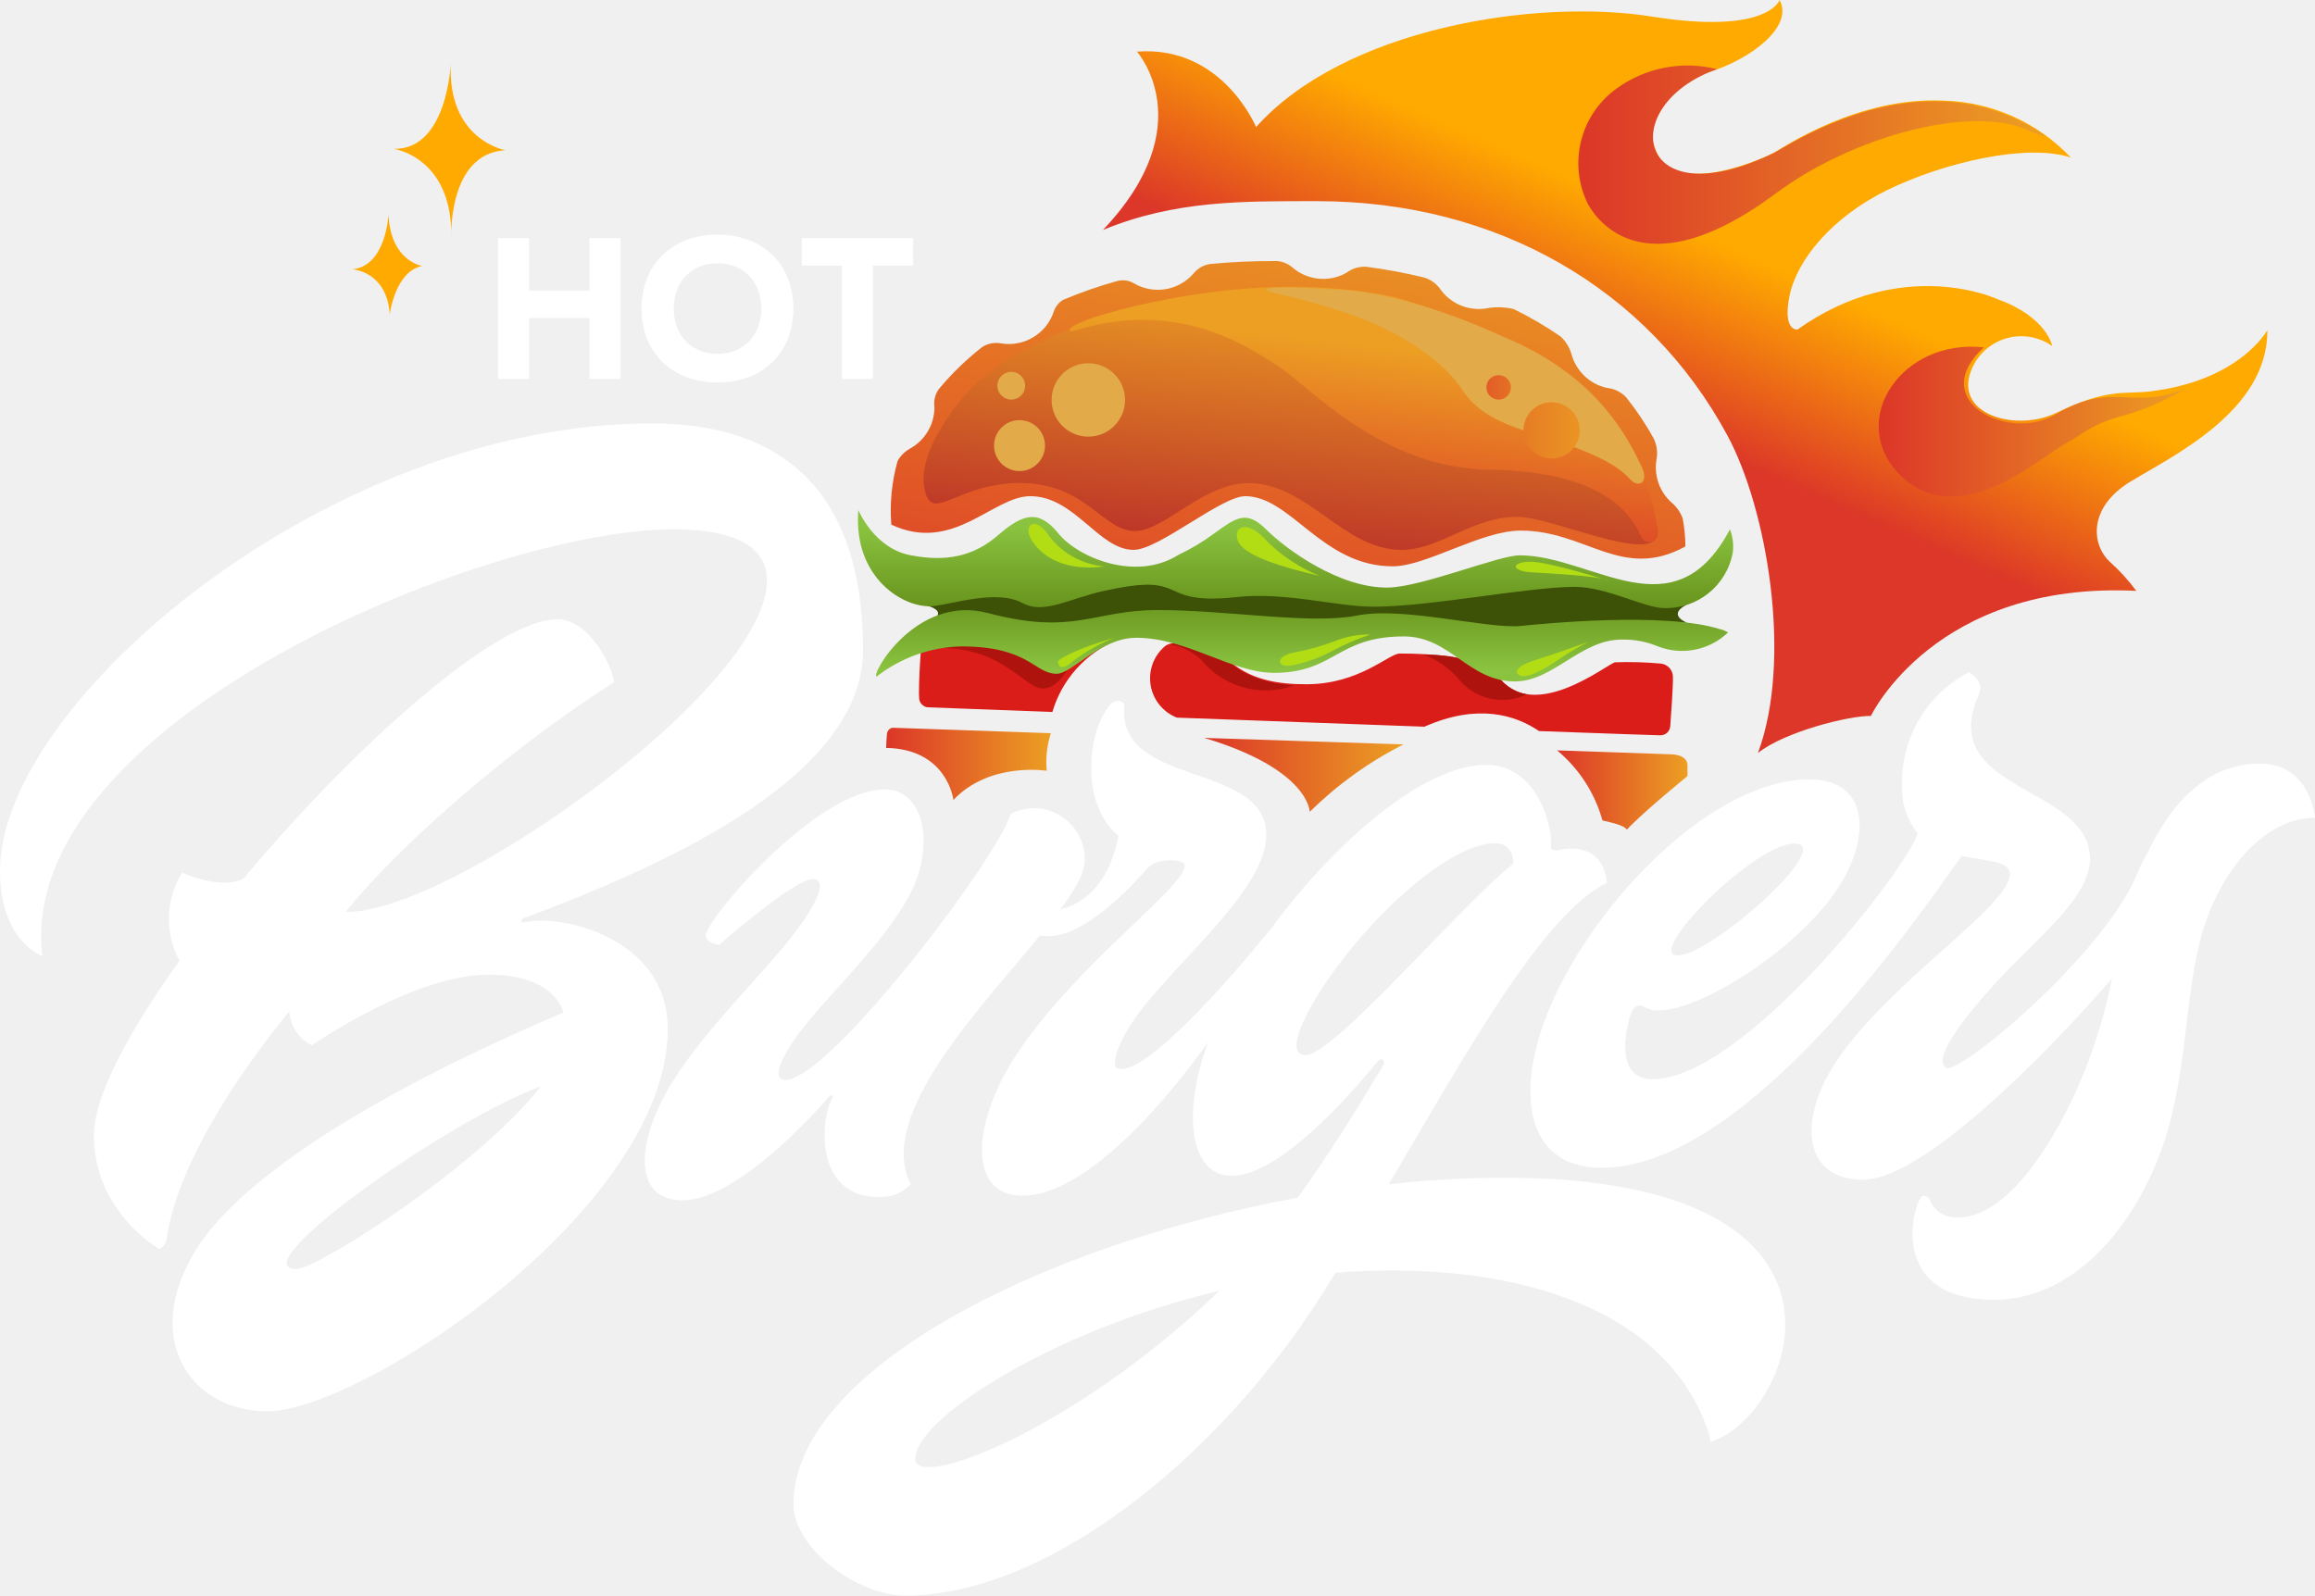
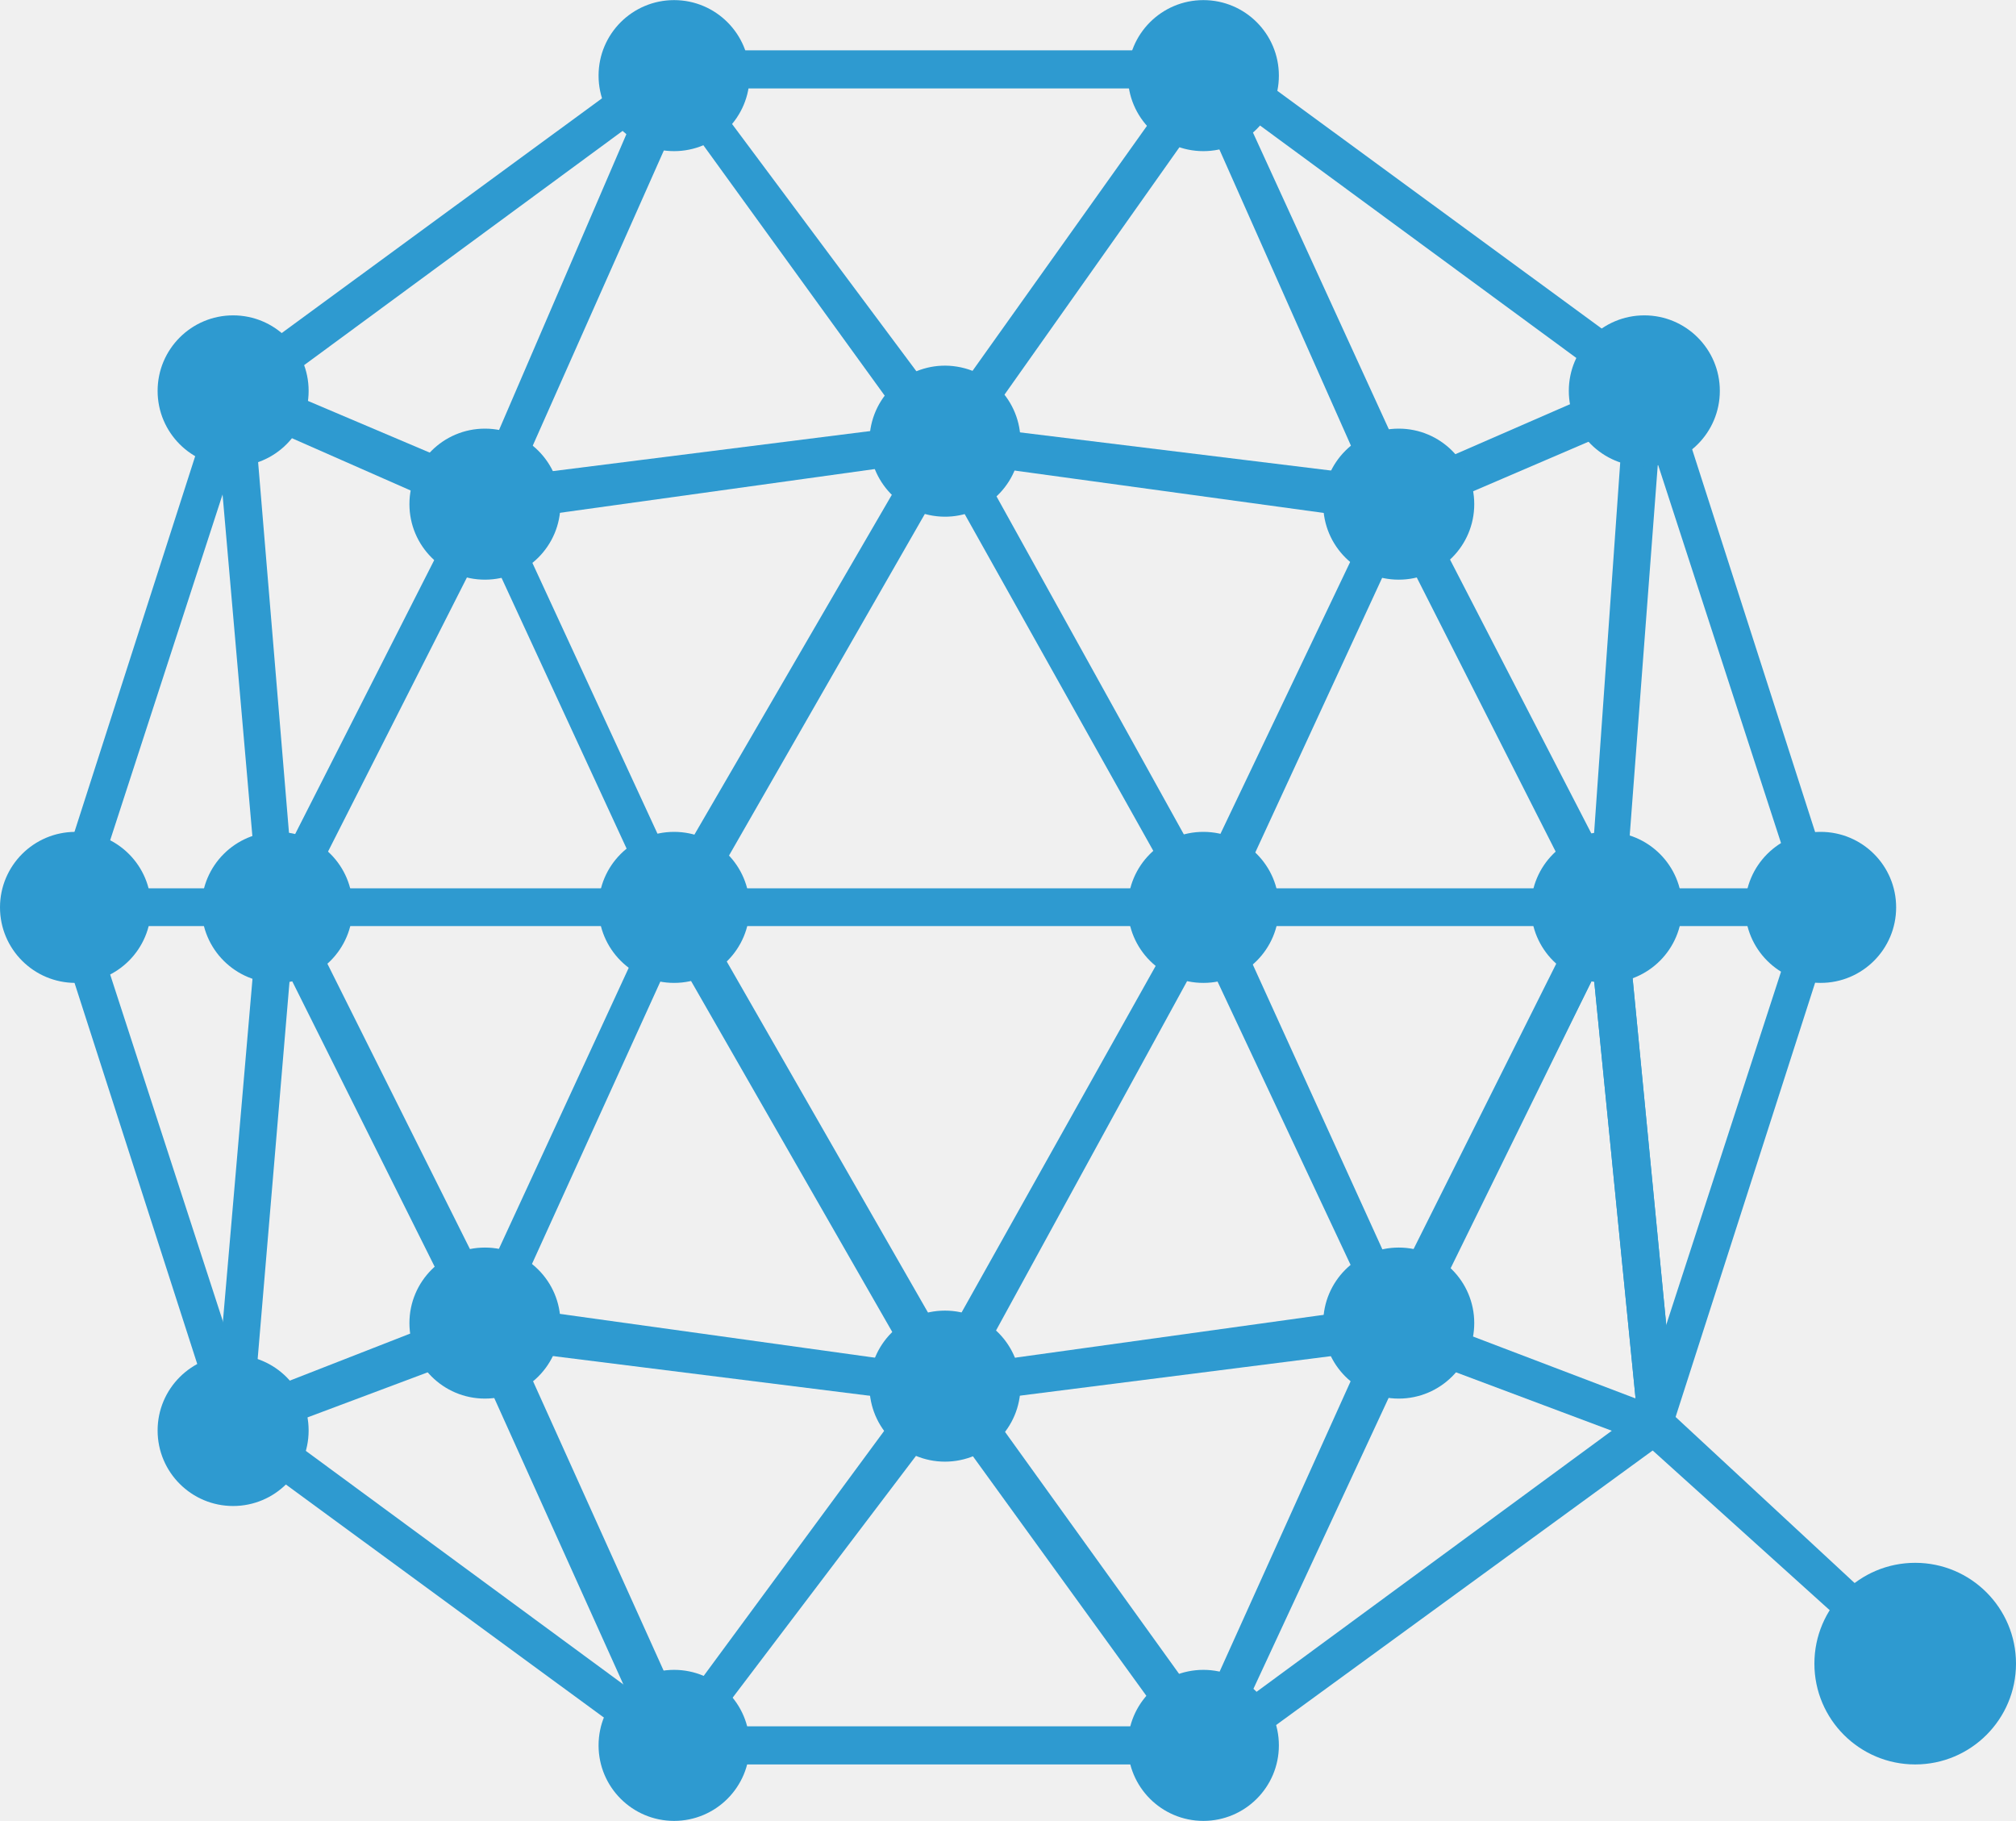
- <svg xmlns="http://www.w3.org/2000/svg" xmlns:xlink="http://www.w3.org/1999/xlink" width="212.053" height="146.188" viewBox="0 0 212.053 146.188">
-   <defs>
-     <linearGradient id="linear-gradient" x1="0.214" y1="1.402" x2="0.895" y2="-0.175" gradientUnits="objectBoundingBox">
-       <stop offset="0.007" stop-color="#dc3728" />
-       <stop offset="1" stop-color="#ec9f23" />
-     </linearGradient>
-     <linearGradient id="linear-gradient-2" x1="0.432" y1="0.97" x2="0.739" y2="-0.072" gradientUnits="objectBoundingBox">
-       <stop offset="0.007" stop-color="#be3728" />
-       <stop offset="1" stop-color="#ec9f23" />
-     </linearGradient>
-     <linearGradient id="linear-gradient-3" x1="0.395" y1="0.513" x2="0.527" y2="0.32" gradientUnits="objectBoundingBox">
-       <stop offset="0" stop-color="#dc3728" />
-       <stop offset="1" stop-color="#fa0" />
-     </linearGradient>
-     <linearGradient id="linear-gradient-4" x1="0.381" y1="1.027" x2="0.584" y2="0.252" xlink:href="#linear-gradient" />
-     <linearGradient id="linear-gradient-5" x1="0.5" y1="0.164" x2="0.5" y2="1.007" gradientUnits="objectBoundingBox">
-       <stop offset="0.007" stop-color="#8ac340" />
-       <stop offset="0.989" stop-color="#68931c" />
-     </linearGradient>
-     <linearGradient id="linear-gradient-6" x1="0" y1="0.5" x2="1" y2="0.5" xlink:href="#linear-gradient" />
-     <linearGradient id="linear-gradient-8" x1="-1.87" y1="-3.665" x2="3.229" y2="-3.665" xlink:href="#linear-gradient" />
-     <linearGradient id="linear-gradient-9" x1="-2.832" y1="-11.108" x2="1.423" y2="-11.108" xlink:href="#linear-gradient" />
-     <linearGradient id="linear-gradient-13" x1="0.5" y1="0.833" x2="0.5" y2="-0.195" xlink:href="#linear-gradient-5" />
-   </defs>
-   <g id="Group_1312" data-name="Group 1312" transform="translate(-975.838 -83.986)">
-     <path id="Path_3748" data-name="Path 3748" d="M1176.568,141.186a4.358,4.358,0,0,1,.067-.76,3.054,3.054,0,0,0-.265-1.894,26.521,26.521,0,0,0-2.554-3.812,2.841,2.841,0,0,0-1.765-.827,4.338,4.338,0,0,1-3.2-3.051,3.581,3.581,0,0,0-.992-1.642,32.481,32.481,0,0,0-4.338-2.537,6.22,6.22,0,0,0-2.214-.1,4.339,4.339,0,0,1-4.385-1.577,2.839,2.839,0,0,0-1.668-1.226,50.9,50.9,0,0,0-5.162-.956,2.731,2.731,0,0,0-1.9.568,4.326,4.326,0,0,1-4.92-.517,2.4,2.4,0,0,0-1.476-.581q-3.2-.007-6.114.278a2.441,2.441,0,0,0-1.484.891,4.33,4.33,0,0,1-5.457.861,1.993,1.993,0,0,0-1.507-.2,40.421,40.421,0,0,0-4.956,1.726,1.954,1.954,0,0,0-.874,1.122,4.333,4.333,0,0,1-4.816,2.865,2.406,2.406,0,0,0-1.727.336,26.206,26.206,0,0,0-3.979,3.863,2.277,2.277,0,0,0-.393,1.65,4.331,4.331,0,0,1-2.275,3.813,2.906,2.906,0,0,0-1.1,1.115,16.664,16.664,0,0,0-.576,5.832c5.677,2.668,9.3-2.607,12.719-2.607,4.1,0,6.266,4.918,9.479,4.918,2.3,0,8.025-4.918,10.223-4.918,4.183,0,7.043,6.426,13.5,6.426,3.092,0,8.093-3.274,11.731-3.274,6,0,9.275,4.637,15.084,1.455a13.789,13.789,0,0,0-.247-2.568,3.465,3.465,0,0,0-1.092-1.518A4.322,4.322,0,0,1,1176.568,141.186Z" transform="translate(-49.056 -14.371)" fill="url(#linear-gradient)" />
-     <path id="Path_3749" data-name="Path 3749" d="M1128.4,130.177s-7.881,1.94-12.791,6.669c0,0-4.942,5.158-4.266,9.078.607,3.516,2.861-.409,8.752-.409,6.062,0,7.577,4.4,10.548,4.4,2.667,0,6.3-4.391,10.366-4.391,5.517,0,8.669,6.118,14.064,6.118,3.455,0,6.524-3.031,10.537-3.031,3.686,0,14.386,5.349,12.75.5-.866-2.567-4.858-6.441-21.347-8.2C1157.015,140.907,1140.1,128.419,1128.4,130.177Z" transform="translate(-50.841 -17.275)" fill="url(#linear-gradient-2)" />
-     <path id="Path_3750" data-name="Path 3750" d="M1110.8,170.626s2.364.364,1.394,1.273l11.458,2.182,9.154-1.576,21.763-.121,9.7,2.243s13.215-2,13.4-1.94,3.334-.364,3.334-.364-1.758-.667-.121-1.576.667-1.758.667-1.758l-20.248-.182-9.093,1.7-6.366-2.243-10.669-.909-7.154.3-11.882-.061Z" transform="translate(-50.661 -31.293)" fill="#3d5107" />
-     <g id="Group_1308" data-name="Group 1308" transform="translate(975.838 122.784)">
-       <path id="Path_3751" data-name="Path 3751" d="M1023.911,191.807c-.667,0-.122-.364-.122-.364,13.58-5.093,31.1-13.094,31.1-24.612,0-11.639-4.79-20.732-19.4-20.732-29.523,0-59.651,25.521-59.651,40.98,0,6.5,3.88,7.82,3.88,7.82-2.546-21.278,40.495-39.1,57.833-39.1,11.959,0,9.9,7.216,2.728,14.913-9.03,9.695-26.089,20.352-32.774,20.129,4.362-5.469,14.263-14.457,24.59-21.039-.182-1.515-2.3-5.759-5.213-5.759-5.627,0-18.608,11.641-28.744,23.767-.734.383-2.389.763-5.629-.549a8.116,8.116,0,0,0-.234,8.077c-4.663,6.491-7.834,12.433-7.834,15.99,0,7.031,6.007,10.426,6.007,10.426a1.691,1.691,0,0,0,.607-.667c1.082-8.3,8.954-18.3,11.288-21.113a3.759,3.759,0,0,0,2.048,3.108c.849-.545,9.518-6.481,16.247-6.481,3.91,0,6.141,1.425,6.827,3.466-17.073,7.246-29.542,15.062-33.682,21.747-5,8.072-.568,14.791,6.547,14.791,8.608,0,36.676-18.55,36.676-35.039C1037.005,193.262,1027.305,191.019,1023.911,191.807ZM1003,223.573c-5.247,0,13.716-13.57,22.394-16.74C1019.452,214.37,1004.852,223.573,1003,223.573Z" transform="translate(-975.838 -146.099)" fill="#fff" />
-       <path id="Path_3752" data-name="Path 3752" d="M1149.09,230.478a97.932,97.932,0,0,0-10.548.6c7.459-12.66,14.064-24.607,19.975-27.634-.394-4.123-4.486-2.971-4.486-2.971-.849.121-.607-.485-.607-.485,0-2.425-1.576-7.335-6-7.335-5.6,0-13.76,6.965-19.563,14.878-.46.539-.994,1.181-1.593,1.914-1.637,2-10.048,11.851-12.549,11.033-.74-.242.088-2.783,2.274-5.547,4.066-5.144,11.321-11.093,11.321-15.868,0-6.775-13.822-4.274-12.988-11.927-.3-.606-1.031-.242-1.031-.242-.364.242-2.122,2.243-2,6.426,0,.036,0,.071,0,.106.157,4.105,2.482,5.714,2.482,5.714-.968,5.137-3.9,6.421-5.3,6.743,1.342-1.815,2.213-3.345,2.213-4.439a4.662,4.662,0,0,0-6.79-4.3c-1.137,4.031-16.6,24.369-20.611,24.369-1.414,0-.4-2.36,2.152-5.441,2.8-3.389,7.318-7.7,9.366-11.821,2.117-4.261,1.206-9.351-2.425-9.351-6.3,0-16.408,11.942-16.408,13.4,0,.682,1.242.849,1.242.849.485-.485,6.955-6.032,8.543-6.032,1.563,0,.257,2.654-2.455,5.956-3.033,3.693-7.742,8.291-10.5,12.822-3.246,5.328-3.509,10.654,1.031,10.654,5.282,0,13.034-9.032,13.4-9.457s.364.061.364.061c-1.106,1.7-1.788,9.093,4.183,9.093a3.781,3.781,0,0,0,2.97-1.152c-3.176-6.256,6.138-15.854,11.847-22.809a4.519,4.519,0,0,0,.672.061c3.728.091,8.4-5.381,9.245-6.289s3.334-.8,3.334-.182c0,2.061-10.646,9.574-15.853,18.019-3.584,5.815-3.986,12.23,1,12.23,6.9,0,15.709-12.235,16.991-14.069-2.48,6.817-1.562,12.253,2.168,12.253,4.907,0,12.484-9.459,12.909-9.944s.638-.8.848-.728c.478.167-.061.849-.061.849-2.305,3.848-4.866,7.968-7.653,11.826-23.591,4.341-46.187,15.852-46.187,28.1,0,3.99,5.8,8.355,10.253,8.355,12.822,0,28.429-12.352,38.01-27.37q.7-1.1,1.39-2.211c15.325-1.212,30.478,2.753,34.256,14.941.06.667.121.546.121.546C1175.643,252.3,1184.281,230.478,1149.09,230.478Zm-26.643,10.912c-13,12.309-27.279,17.731-27.279,14.852,0-3.6,11.783-11.2,26.006-14.943q.908-.239,1.83-.455C1122.818,241.027,1122.635,241.213,1122.447,241.391Zm8.457-22.139c-2.372,0,.751-5.9,5.365-11.142,3.874-4.4,8.849-8.275,12-8.275.533,0,1.637.182,1.682,1.865C1145.135,205.518,1133.541,219.251,1130.9,219.251Z" transform="translate(-1011.329 -161.371)" fill="#fff" />
-       <path id="Path_3753" data-name="Path 3753" d="M1267.1,190.956c-4.582,0-8.021,3.274-10.371,8.312a9.587,9.587,0,0,0-.829,1.675c-3.138,7.638-16.413,18.55-17.535,17.9-1.242-.721,1.067-4.018,4.577-7.85,3.752-4.1,8.578-7.729,8.578-11.306,0-6.79-14.17-6.062-10.185-15.034.587-1.319-.909-2.061-.909-2.061a11.36,11.36,0,0,0-6.123,10.184,6.7,6.7,0,0,0,1.429,4.58c-.944,3.208-15.943,22.517-24.283,22.517-3.758,0-2.241-5.259-1.993-5.948.409-1.137,1.144-.72,1.144-.72a2.51,2.51,0,0,0,1.515.364c3.819,0,13.192-5.88,16.671-11.76,2.672-4.517,2.3-9.4-2.971-9.4-8.681,0-19.438,10.837-23.7,20.732-3.27,7.587-2.515,14.853,4.668,14.853,13.679,0,29.682-24.077,32.995-28.565,2.281.483,4.409.425,4.409,1.649,0,2.955-10.927,9.763-15.883,17.141-3.482,5.184-3.229,10.867,2.425,10.867,6.225,0,19.6-14.664,22.814-18.456a49.809,49.809,0,0,1-2.445,8.332c-2.857,7.124-7.345,13.58-11.579,13.58a2.6,2.6,0,0,1-2.728-1.758.731.731,0,0,0-.667-.182c-.849.788-3.182,9.487,6.638,9.487,7,0,12.8-6.3,15.55-14.458,2.182-6.484,1.858-14.007,3.637-19.642,1.715-5.432,5.667-10.063,10.184-10.063C1272.131,195.927,1271.711,190.956,1267.1,190.956Zm-42.677,7.335c3.925,0-7.623,10.245-10.669,10.245C1210.661,208.535,1220.755,198.291,1224.422,198.291Z" transform="translate(-1060.078 -159.797)" fill="#fff" />
-     </g>
-     <path id="Path_3754" data-name="Path 3754" d="M1231.693,128.118c3.88-2.364,12.609-6.486,12.549-13.882,0,0-2.557,4.728-11.014,5.638-2.057.221-3.663-.318-8.324,1.94-3.505,1.7-8.972.3-7.941-3.455a4.929,4.929,0,0,1,7.577-2.667s-.485-2.668-5.031-4.3c0,0-8.669-4.061-18.308,2.788,0,0-1.394.182-.727-3.091s3.88-7.214,8.972-9.7,12.731-4.3,16.792-2.971a16.629,16.629,0,0,0-11.7-5.213c-7.76-.364-14.571,4.243-15.42,4.728s-8.769,4.061-10.708.242,1.334-6.547,4.85-7.639,7.638-4.061,6.3-6.547c0,0-1.031,3.213-11.7,1.515s-28.188,1.091-36.251,10.124c0,0-3.092-7.517-10.912-6.911,0,0,6.021,6.729-3.114,16.337,6.638-2.728,12.807-2.637,19.622-2.637,16.49,0,30.325,8.031,37.574,21.46,3.657,6.775,5.982,20.551,2.8,29.1,2.425-1.94,8.332-3.426,10.346-3.395,0,0,5.88-12.366,24.309-11.458a17.058,17.058,0,0,0-2.425-2.667C1228.116,133.877,1227.813,130.482,1231.693,128.118Z" transform="translate(-60.715 0)" fill="url(#linear-gradient-3)" />
-     <path id="Path_3755" data-name="Path 3755" d="M1134.851,128.877s14.125-4.789,27.583-1.879c0,0,12.982,3.455,18.68,10.305a18.444,18.444,0,0,1,5.365,10.639s.272,1.5-.636,1.5-.728-.651-1.456-1.682-3.161-4.82-13.163-4.941-16.489-7.577-19.4-9.457-9.335-6.3-18.913-3.213C1132.911,130.15,1131.638,130.029,1134.851,128.877Z" transform="translate(-58.867 -15.793)" fill="url(#linear-gradient-4)" />
-     <path id="Path_3756" data-name="Path 3756" d="M1101.69,158.812s1.429,3.47,4.729,4.123,5.82.121,8.063-1.819,3.7-2.425,5.517-.182,7.092,4.426,10.972,2a20.216,20.216,0,0,0,3.334-2c1.94-1.394,2.909-2.182,4.728-.364s6.777,5.456,11.254,5.334c3.132-.085,10.063-2.951,11.973-2.951,6.7,0,14.155,7.316,19.269-2.384a4.383,4.383,0,0,1,.26,2.116,6.2,6.2,0,0,1-6.323,5.1c-1.745,0-5.23-1.94-8.145-1.94-4.3,0-13.215,1.819-18.467,1.819-3.389,0-8-1.379-12.571-.879-4.239.464-5.07-.394-6.222-.818s-2.447-.5-5.781.227-5.567,2.2-7.547,1.137c-2.364-1.273-6.3.077-8.184.273C1105.912,167.875,1101.184,165.056,1101.69,158.812Z" transform="translate(-47.227 -28.087)" fill="url(#linear-gradient-5)" />
-     <path id="Path_3757" data-name="Path 3757" d="M1225.4,105.286c6.983-5.2,17.913-8.184,23.188-5.729,1,.467,1.4.564,1.381.417a17.469,17.469,0,0,0-9.262-3.084c-7.759-.364-14.61,4.269-15.489,4.7-12.67,6.183-14.594-4.35-5.229-7.669a11.081,11.081,0,0,0-9.321,1.864,8.427,8.427,0,0,0-2.546,10.411C1208.566,107.035,1212.786,114.683,1225.4,105.286Z" transform="translate(-86.872 -3.599)" fill="url(#linear-gradient-6)" />
-     <path id="Path_3758" data-name="Path 3758" d="M1274.807,139.508c-1.876-.024-3.91-.484-7.245,1.53-4.289,2.592-11.927-1.227-6.592-6.138-7.516-.817-12.433,6.577-7.893,11.465,5.287,5.691,12.91-1.265,15.183-2.538s2.546-1.91,6-2.818a24.276,24.276,0,0,0,5.319-2.41A10.464,10.464,0,0,1,1274.807,139.508Z" transform="translate(-103.411 -19.088)" fill="url(#linear-gradient-6)" />
-     <path id="Path_3759" data-name="Path 3759" d="M1030.827,115.43s-.2,4.728-3.3,5.032c0,0,3.152.182,3.417,4.122,0,0,.485-3.94,2.971-4.426C1033.918,120.158,1031.008,119.734,1030.827,115.43Z" transform="translate(-19.404 -11.803)" fill="#fa0" />
-     <path id="Path_3760" data-name="Path 3760" d="M1038.8,93.11s-.276,8.058-5.245,7.939c0,0,5.462.737,5.282,8.252,0,0-.38-7.831,4.963-8.128C1043.8,101.173,1038.422,100.256,1038.8,93.11Z" transform="translate(-21.664 -3.425)" fill="#fa0" />
-     <g id="Group_1309" data-name="Group 1309" transform="translate(1021.464 105.477)">
-       <path id="Path_3761" data-name="Path 3761" d="M1048.883,118.916h2.843v4.812h5.522v-4.812h2.843v12.9h-2.843v-5.577h-5.522v5.577h-2.843Z" transform="translate(-1048.883 -118.588)" fill="#fff" />
-       <path id="Path_3762" data-name="Path 3762" d="M1069.919,125.171a7.283,7.283,0,0,1,.52-2.807,6.146,6.146,0,0,1,1.448-2.141,6.386,6.386,0,0,1,2.2-1.358,8.447,8.447,0,0,1,5.577,0,6.389,6.389,0,0,1,2.2,1.358,6.146,6.146,0,0,1,1.449,2.141,7.84,7.84,0,0,1,0,5.614,6.132,6.132,0,0,1-1.449,2.141,6.371,6.371,0,0,1-2.2,1.358,8.437,8.437,0,0,1-5.577,0,6.368,6.368,0,0,1-2.2-1.358,6.132,6.132,0,0,1-1.448-2.141A7.28,7.28,0,0,1,1069.919,125.171Zm2.952,0a4.736,4.736,0,0,0,.282,1.667,3.822,3.822,0,0,0,.811,1.312,3.7,3.7,0,0,0,1.266.865,4.547,4.547,0,0,0,3.3,0,3.7,3.7,0,0,0,1.266-.865,3.832,3.832,0,0,0,.811-1.312,5.035,5.035,0,0,0,0-3.326,3.808,3.808,0,0,0-.811-1.322,3.711,3.711,0,0,0-1.266-.866,4.547,4.547,0,0,0-3.3,0,3.709,3.709,0,0,0-1.266.866,3.8,3.8,0,0,0-.811,1.322A4.756,4.756,0,0,0,1072.871,125.171Z" transform="translate(-1056.779 -118.391)" fill="#fff" />
-       <path id="Path_3763" data-name="Path 3763" d="M1097.086,121.431h-3.681v-2.515h10.205v2.515h-3.681v10.388h-2.843Z" transform="translate(-1065.595 -118.588)" fill="#fff" />
-     </g>
-     <path id="Path_3764" data-name="Path 3764" d="M1126.277,147.947a2.334,2.334,0,1,1-2.334-2.334A2.334,2.334,0,0,1,1126.277,147.947Z" transform="translate(-54.718 -23.133)" fill="#e2aa48" />
-     <circle id="Ellipse_97" data-name="Ellipse 97" cx="3.364" cy="3.364" r="3.364" transform="translate(1072.165 117.267)" fill="#e2aa48" />
-     <path id="Path_3765" data-name="Path 3765" d="M1124.64,139.8a1.273,1.273,0,1,1-1.273-1.273A1.273,1.273,0,0,1,1124.64,139.8Z" transform="translate(-54.9 -20.474)" fill="#e2aa48" />
-     <path id="Path_3766" data-name="Path 3766" d="M1194.958,143.8c.65.673,1.65.31,1.014-1.145-1.272-2.717-4.115-8.459-12.731-12,0,0-7.426-3.562-13.912-4.229,0,0-10.041-.727-7.253.182a58.963,58.963,0,0,1,6.608,1.819c4.061,1.334,8.669,3.819,10.851,7.153s6.789,3.819,10.123,5.153C1191.74,141.565,1193.585,142.3,1194.958,143.8Z" transform="translate(-69.724 -15.827)" fill="#e2aa48" />
-     <path id="Path_3767" data-name="Path 3767" d="M1196.057,140.142a1.122,1.122,0,1,1-1.115-1.128A1.122,1.122,0,0,1,1196.057,140.142Z" transform="translate(-81.821 -20.656)" fill="url(#linear-gradient-8)" />
-     <path id="Path_3768" data-name="Path 3768" d="M1204.4,145.674a2.576,2.576,0,1,1-2.469-2.68A2.577,2.577,0,0,1,1204.4,145.674Z" transform="translate(-83.861 -22.149)" fill="url(#linear-gradient-9)" />
-     <g id="Group_1310" data-name="Group 1310" transform="translate(1057.006 150.669)">
-       <path id="Path_3769" data-name="Path 3769" d="M1152.436,192.224c9.639,2.893,9.661,6.773,9.661,6.773a34.435,34.435,0,0,1,8.586-6.176Z" transform="translate(-1123.295 -191.298)" fill="url(#linear-gradient-6)" />
-       <path id="Path_3770" data-name="Path 3770" d="M1111.949,197.349c3.334-3.516,8.548-2.667,8.548-2.667a8.393,8.393,0,0,1,.379-3.444l-14.481-.5c-.546.061-.546.667-.546.667-.024.274-.045.691-.064,1.181C1111.4,192.681,1111.949,197.349,1111.949,197.349Z" transform="translate(-1105.783 -190.742)" fill="url(#linear-gradient-6)" />
-       <path id="Path_3771" data-name="Path 3771" d="M1214.485,194.411l-10.309-.355a12.787,12.787,0,0,1,4.156,6.417c.727.182,1.99.424,2.232.849,1.516-1.637,5.558-4.91,5.558-4.91v-1.031C1216.062,194.35,1214.485,194.411,1214.485,194.411Z" transform="translate(-1142.716 -191.986)" fill="url(#linear-gradient-6)" />
-     </g>
-     <g id="Group_1311" data-name="Group 1311" transform="translate(1060.016 141.485)">
-       <path id="Path_3772" data-name="Path 3772" d="M1192.362,181.31a1.231,1.231,0,0,0-1.091-1.182,32.315,32.315,0,0,0-4.213-.121c-.667.121-7.537,5.7-10.689,1.273a9.859,9.859,0,0,0-4.425-1.819,39.061,39.061,0,0,0-4.6-.257c-.985-.015-3.69,2.814-8.547,2.814-2.525,0-5.311-.339-7.469-2.5-1.394-1.7-4.842-1.6-5.516-.969a3.865,3.865,0,0,0,1.114,6.528c7.076.274,15.891.57,22.671.831,4.87-2.156,8.328-1.077,10.5.4,5.36.206,10.777.376,11.112.39a.9.9,0,0,0,.909-.849C1192.175,185.071,1192.392,182.1,1192.362,181.31Z" transform="translate(-1123.3 -176.824)" fill="#db1d19" />
-       <path id="Path_3773" data-name="Path 3773" d="M1128.685,177.205s-1.084.015-2.115-.046-10.791-1.334-14.852-1.091a.815.815,0,0,0-.849.788s-.364,4.426-.242,5.759a.9.9,0,0,0,.727.727c.155.016,5.185.186,11.466.432A10.292,10.292,0,0,1,1128.685,177.205Z" transform="translate(-1110.602 -176.038)" fill="#db1d19" />
-     </g>
-     <path id="Path_3774" data-name="Path 3774" d="M1113.329,178.257c4.888,0,6.865,2.569,8.658,3.524,2.154,1.147,4.137-3.137,3.547-4.274l-3.9-.545S1109.634,178.257,1113.329,178.257Z" transform="translate(-51.344 -34.9)" fill="#af130e" />
-     <path id="Path_3775" data-name="Path 3775" d="M1147.424,178.366a5.209,5.209,0,0,1,3.274,1.879,7.586,7.586,0,0,0,8.063,1.88s-3.7-.121-5.705-2S1149.909,177.759,1147.424,178.366Z" transform="translate(-64.408 -35.334)" fill="#af130e" />
-     <path id="Path_3776" data-name="Path 3776" d="M1184.6,180.017a7.9,7.9,0,0,1,3.092,2.091,5.161,5.161,0,0,0,6.365,1.546,4.318,4.318,0,0,1-2.607-1.576C1190.482,180.744,1187.1,179.971,1184.6,180.017Z" transform="translate(-78.359 -36.046)" fill="#af130e" />
-     <path id="Path_3777" data-name="Path 3777" d="M1104.362,179.559a13.119,13.119,0,0,1,7.759-2.758c6.244,0,6.653,2.508,8.74,2.508,1.369,0,4.006-3.3,7.28-3.3,4.647,0,8.725,3.213,12.616,3.213,5.57,0,5.752-3.336,11.891-3.336,4.274,0,5.91,4.123,10.176,4.123,3.509,0,6.01-3.835,9.784-3.835a8.149,8.149,0,0,1,3.311.622,6.078,6.078,0,0,0,6.425-1.273,2.145,2.145,0,0,0-.728-.3c-5.053-1.622-16.45-.485-18.247-.3-3.02.305-10.752-1.8-14.995-.955s-11.8-.5-18.277-.5c-5.911,0-7.639,2.364-15.55.273C1107.952,172,1103.764,179.468,1104.362,179.559Z" transform="translate(-48.222 -33.588)" fill="url(#linear-gradient-13)" />
-     <path id="Path_3778" data-name="Path 3778" d="M1128.3,161.582a7.079,7.079,0,0,0,5.274,3.137s-4,.773-6.229-1.864c0,0-.909-1-.637-1.682S1127.757,160.9,1128.3,161.582Z" transform="translate(-56.614 -28.842)" fill="#b2dd14" />
-     <path id="Path_3779" data-name="Path 3779" d="M1164.78,165.763a14.792,14.792,0,0,1-4.728-3.092c-1.5-1.773-2.728-1.592-2.819-.773S1157.369,164.08,1164.78,165.763Z" transform="translate(-68.085 -29.021)" fill="#b2dd14" />
-     <path id="Path_3780" data-name="Path 3780" d="M1206.684,168.139s-5.638-1.819-7.335-1.758-1.637.849.182.97S1205.714,167.654,1206.684,168.139Z" transform="translate(-83.437 -30.928)" fill="#b2dd14" />
-     <path id="Path_3781" data-name="Path 3781" d="M1204.8,178.125s-1.582.855-2.5,1.485c-1.019.7-2.951,1.97-3.739,1.607s.121-1.031,1.334-1.394S1204.553,178.246,1204.8,178.125Z" transform="translate(-83.488 -35.337)" fill="#b2dd14" />
-     <path id="Path_3782" data-name="Path 3782" d="M1171.821,177.044a23.2,23.2,0,0,0-3.395,1.455c-1.091.666-3.758,1.576-4.486,1.394s-.485-.97.97-1.212a21.529,21.529,0,0,0,3.819-1.091A8.341,8.341,0,0,1,1171.821,177.044Z" transform="translate(-70.458 -34.922)" fill="#b2dd14" />
-     <path id="Path_3783" data-name="Path 3783" d="M1136.141,177.543a16.266,16.266,0,0,0-3.758,2.122c-1.212,1.091-1.394.3-1.394.061S1132.927,178.452,1136.141,177.543Z" transform="translate(-58.238 -35.118)" fill="#b2dd14" />
+ <svg xmlns="http://www.w3.org/2000/svg" id="Layer_1" viewBox="0 0 550 496.7" width="2500" height="2258">
+   <style>.st0{fill:#2e9ad0}</style>
+   <g id="Lines">
+     <path class="st0" d="M333.4 481.3H182.2l-122-89.4-46.5-144.4 46.4-144.4 122-89.4h151.3l122 89.4 46.4 144.4-46.4 144.4-1.7 1.7-120.3 87.7zm-147.8-10.4H330L446.9 385l44.7-137.5L446.9 110 330 24.1H185.6L68.8 110 24.1 247.5 68.8 385l116.8 85.9z" />
+     <path class="st0" d="M519.1 457.2l-70.5-63.6-68.8-25.8-122 15.5-123.7-15.5-68.8 25.8-3.4-10.3 70.4-27.5h1.8L257.8 373l123.8-17.2 1.7 1.7 72.2 27.5 70.4 65.3z" />
+     <path class="st0" d="M330 486.4l-72.2-99.7-75.6 99.7-55-122 10.3-5.2 48.1 106.6 72.2-98 70.5 98 48.1-106.6 65.3-130.6 15.5 159.8h-10.3l-12.1-122-48.1 98z" />
+     <path class="st0" d="M20.6 242.3h477.8v10.3H20.6z" />
+     <path class="st0" d="M441.7 266.4l-60.1-118.6L330 259.5l-72.2-128.9-73.9 128.9-51.6-111.7-60.1 118.6-13.8-158.1 10.4-1.7 10.3 123.7 53.2-104.8 51.6 111.7L257.8 110l70.5 127.2 53.3-111.7 53.2 103.1 8.6-122h10.4z" />
+     <path class="st0" d="M376.4 139.2L328.3 30.9l-70.5 99.7-72.2-99.7-48.1 108.3-8.6-5.1 53.3-123.8 75.6 101.4L330 10.3l56.7 123.8zM446.9 388.4l-12.1-122L381.6 373l-53.3-113.5-70.5 128.9-73.9-128.9L132.3 373 79.1 266.4l-10.3 122H58.4l13.8-159.8 60.1 120.3 51.6-111.7 73.9 128.9L330 237.2l51.6 113.4 60.1-122 15.5 159.8z" />
+     <path class="st0" d="M381.6 142.7l-125.5-17.2-123.8 17.2-70.4-31 3.4-10.3 68.8 29.2 122-15.4 125.5 15.4 67-29.2 5.2 10.3z" />
+   </g>
+   <g id="Circles">
+     <circle class="st0" cx="183.9" cy="476.1" r="20.6" />
+     <circle class="st0" cx="328.3" cy="476.1" r="20.6" />
+     <circle class="st0" cx="183.9" cy="20.6" r="20.6" />
+     <circle class="st0" cx="328.3" cy="20.6" r="20.6" />
+     <circle class="st0" cx="448.6" cy="106.6" r="20.6" />
+     <circle class="st0" cx="63.6" cy="106.6" r="20.6" />
+     <circle class="st0" cx="63.6" cy="390.2" r="20.6" />
+     <circle class="st0" cx="20.6" cy="247.5" r="20.6" />
+     <circle class="st0" cx="496.7" cy="247.5" r="20.6" />
+     <circle class="st0" cx="438.3" cy="247.5" r="20.6" />
+     <circle class="st0" cx="75.6" cy="247.5" r="20.6" />
+     <circle class="st0" cx="183.9" cy="247.5" r="20.6" />
+     <circle class="st0" cx="328.3" cy="247.5" r="20.6" />
+     <ellipse transform="rotate(-80.781 257.815 120.308)" class="st0" cx="257.8" cy="120.3" rx="20.6" ry="20.6" />
+     <circle class="st0" cx="132.3" cy="137.5" r="20.6" />
+     <circle class="st0" cx="381.6" cy="137.5" r="20.6" />
+     <circle class="st0" cx="257.8" cy="378.1" r="20.6" />
+     <circle class="st0" cx="132.3" cy="360.9" r="20.6" />
+     <circle class="st0" cx="381.6" cy="360.9" r="20.6" />
+     <circle class="st0" cx="522.5" cy="453.8" r="27.5" />
  </g>
</svg>
